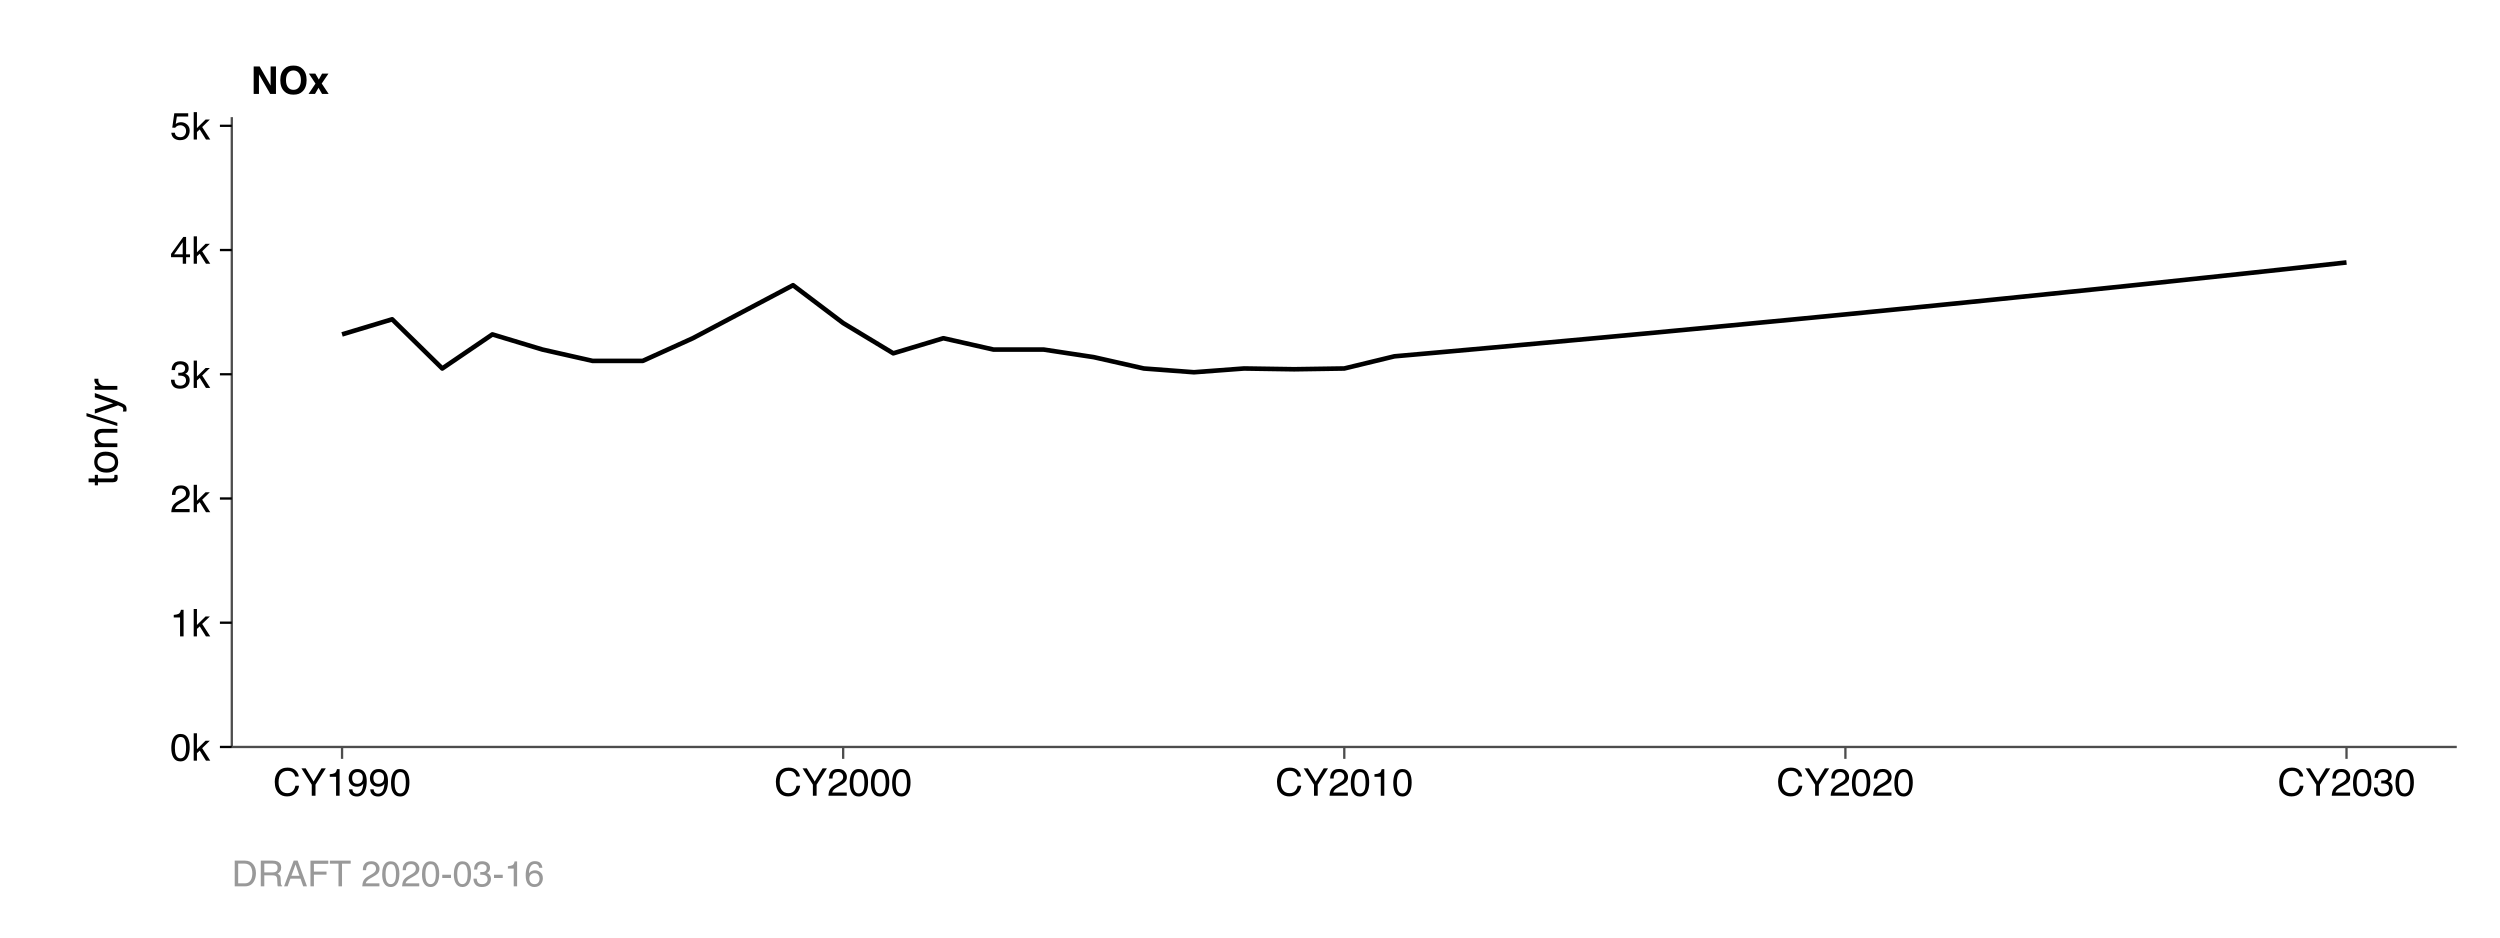
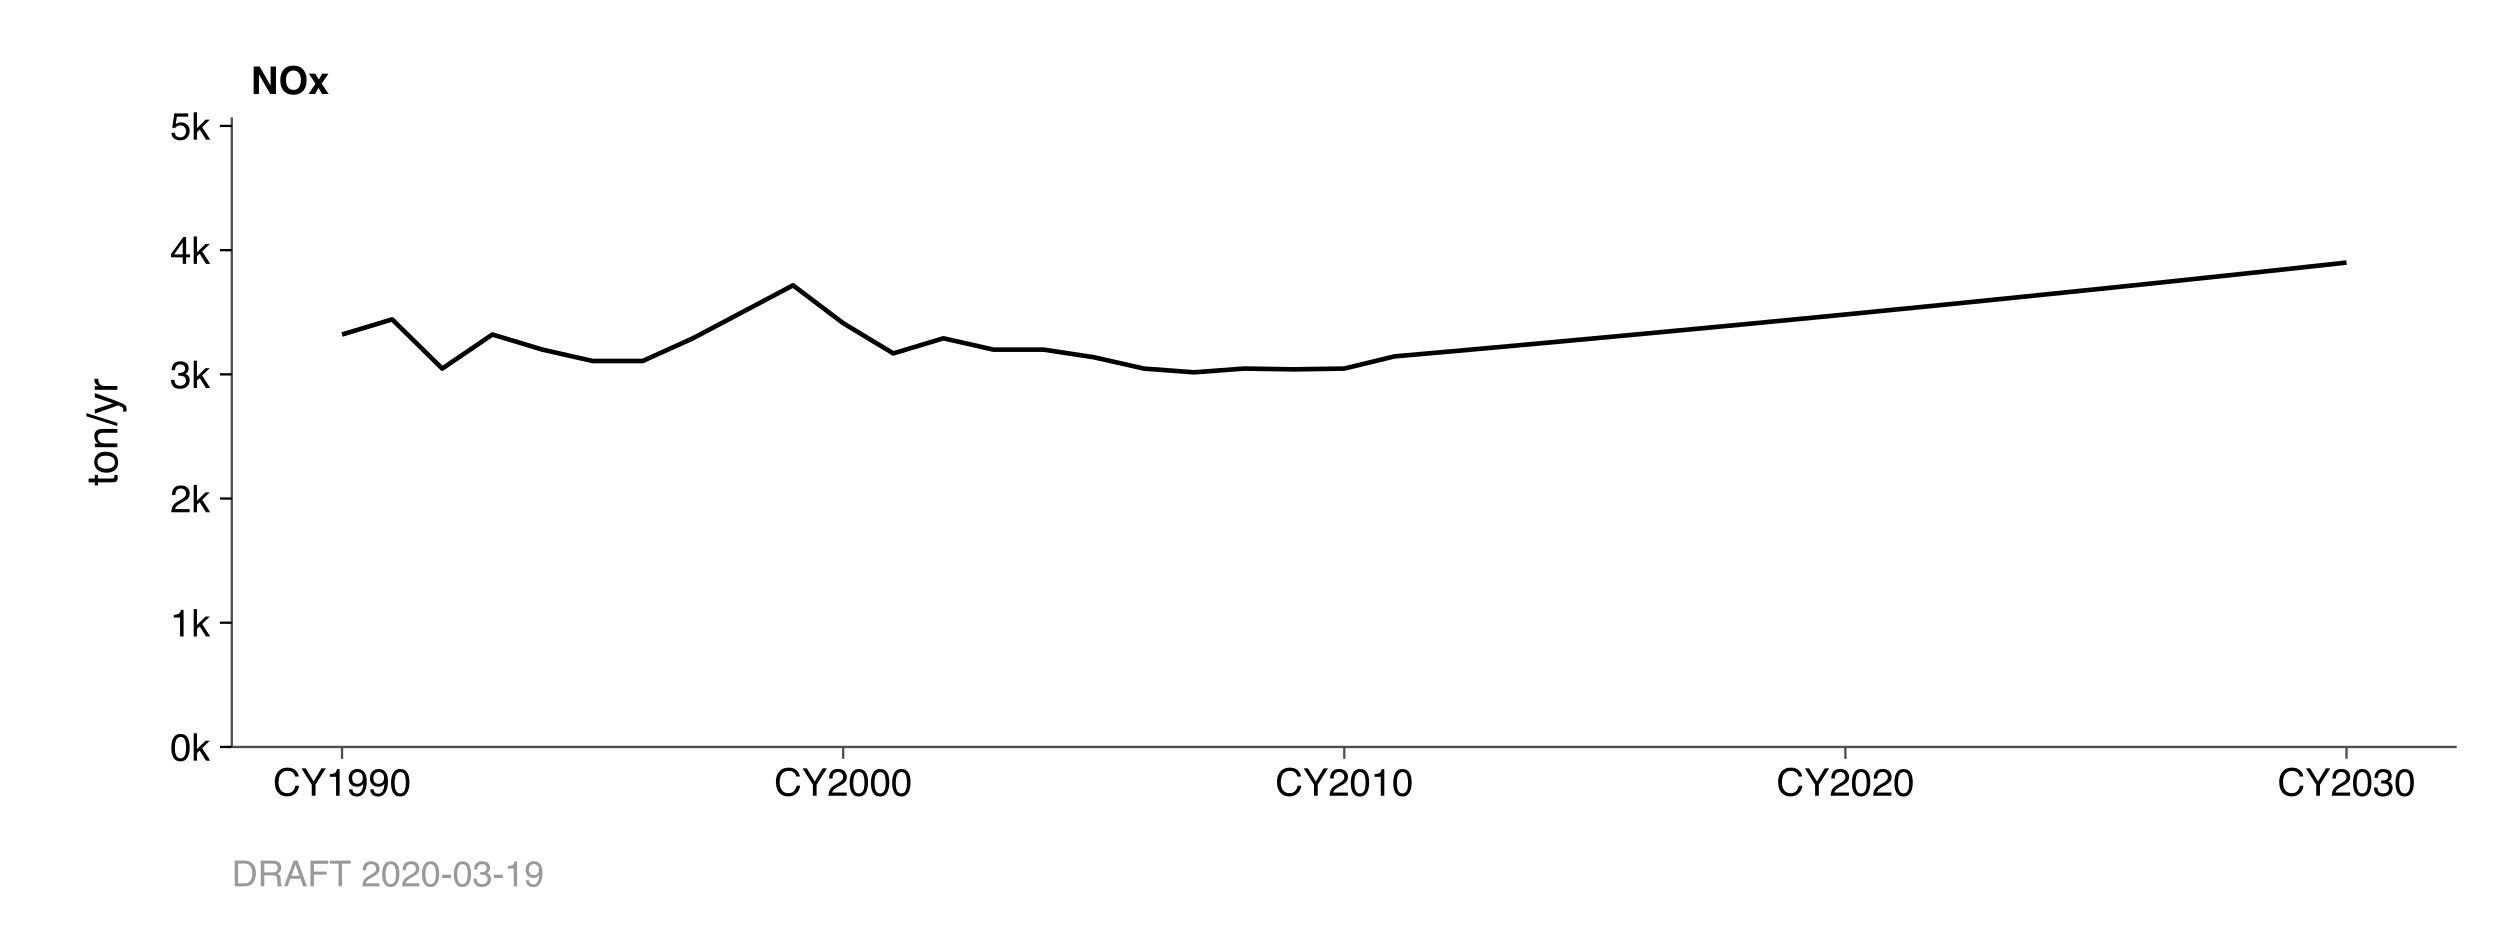
<svg xmlns="http://www.w3.org/2000/svg" xmlns:xlink="http://www.w3.org/1999/xlink" width="576pt" height="216pt" viewBox="0 0 576 216" version="1.1">
  <defs>
    <g>
      <symbol overflow="visible" id="glyph0-0">
        <path style="stroke:none;" d="M 0.656 0 L 0.656 -6.328 L 5.766 -6.328 L 5.766 0 Z M 4.969 -0.797 L 4.969 -5.547 L 1.453 -5.547 L 1.453 -0.797 Z M 4.969 -0.797 " />
      </symbol>
      <symbol overflow="visible" id="glyph0-1">
        <path style="stroke:none;" d="M 0.656 -6.328 L 2.031 -6.328 L 4.562 -1.906 L 4.562 -6.328 L 5.797 -6.328 L 5.797 0 L 4.469 0 L 1.875 -4.5 L 1.875 0 L 0.656 0 Z M 3.266 -6.344 Z M 3.266 -6.344 " />
      </symbol>
      <symbol overflow="visible" id="glyph0-2">
        <path style="stroke:none;" d="M 3.469 -0.938 C 3.988 -0.938 4.406 -1.129 4.719 -1.516 C 5.031 -1.91 5.188 -2.461 5.188 -3.172 C 5.188 -3.879 5.031 -4.426 4.719 -4.812 C 4.406 -5.207 3.988 -5.406 3.469 -5.406 C 2.945 -5.406 2.531 -5.211 2.219 -4.828 C 1.906 -4.441 1.75 -3.891 1.75 -3.172 C 1.75 -2.461 1.906 -1.91 2.219 -1.516 C 2.531 -1.129 2.945 -0.938 3.469 -0.938 Z M 6.5 -3.172 C 6.5 -2.035 6.18 -1.164 5.547 -0.562 C 5.066 -0.07 4.375 0.172 3.469 0.172 C 2.562 0.172 1.867 -0.07 1.391 -0.562 C 0.754 -1.164 0.438 -2.035 0.438 -3.172 C 0.438 -4.328 0.754 -5.195 1.391 -5.781 C 1.867 -6.281 2.562 -6.531 3.469 -6.531 C 4.375 -6.531 5.066 -6.281 5.547 -5.781 C 6.18 -5.195 6.5 -4.328 6.5 -3.172 Z M 3.469 -6.531 Z M 3.469 -6.531 " />
      </symbol>
      <symbol overflow="visible" id="glyph0-3">
        <path style="stroke:none;" d="M 0.109 0 L 1.703 -2.375 L 0.188 -4.672 L 1.672 -4.672 L 2.469 -3.312 L 3.219 -4.672 L 4.688 -4.672 L 3.141 -2.391 L 4.734 0 L 3.219 0 L 2.406 -1.406 L 1.594 0 Z M 0.109 0 " />
      </symbol>
      <symbol overflow="visible" id="glyph1-0">
        <path style="stroke:none;" d="M 0.281 0 L 0.281 -6.312 L 5.297 -6.312 L 5.297 0 Z M 4.5 -0.797 L 4.5 -5.516 L 1.078 -5.516 L 1.078 -0.797 Z M 4.5 -0.797 " />
      </symbol>
      <symbol overflow="visible" id="glyph1-1">
        <path style="stroke:none;" d="M 3.328 -6.484 C 4.129 -6.484 4.75 -6.27 5.188 -5.844 C 5.625 -5.426 5.867 -4.953 5.922 -4.422 L 5.094 -4.422 C 5 -4.828 4.812 -5.145 4.531 -5.375 C 4.25 -5.613 3.852 -5.734 3.344 -5.734 C 2.719 -5.734 2.211 -5.516 1.828 -5.078 C 1.453 -4.641 1.266 -3.973 1.266 -3.078 C 1.266 -2.336 1.438 -1.738 1.781 -1.281 C 2.125 -0.82 2.633 -0.594 3.312 -0.594 C 3.945 -0.594 4.43 -0.832 4.766 -1.312 C 4.93 -1.57 5.062 -1.906 5.156 -2.312 L 5.984 -2.312 C 5.91 -1.656 5.664 -1.102 5.25 -0.656 C 4.75 -0.113 4.07 0.156 3.219 0.156 C 2.488 0.156 1.875 -0.062 1.375 -0.5 C 0.719 -1.094 0.391 -2 0.391 -3.219 C 0.391 -4.156 0.633 -4.922 1.125 -5.516 C 1.656 -6.16 2.391 -6.484 3.328 -6.484 Z M 3.156 -6.484 Z M 3.156 -6.484 " />
      </symbol>
      <symbol overflow="visible" id="glyph1-2">
        <path style="stroke:none;" d="M 0.188 -6.312 L 1.172 -6.312 L 2.984 -3.281 L 4.797 -6.312 L 5.797 -6.312 L 3.422 -2.547 L 3.422 0 L 2.562 0 L 2.562 -2.547 Z M 3 -6.312 Z M 3 -6.312 " />
      </symbol>
      <symbol overflow="visible" id="glyph1-3">
        <path style="stroke:none;" d="M 0.844 -4.359 L 0.844 -4.953 C 1.395 -5.004 1.781 -5.094 2 -5.219 C 2.227 -5.344 2.395 -5.645 2.5 -6.125 L 3.109 -6.125 L 3.109 0 L 2.297 0 L 2.297 -4.359 Z M 0.844 -4.359 " />
      </symbol>
      <symbol overflow="visible" id="glyph1-4">
        <path style="stroke:none;" d="M 1.172 -1.484 C 1.191 -1.055 1.352 -0.758 1.656 -0.594 C 1.82 -0.508 2 -0.469 2.188 -0.469 C 2.562 -0.469 2.879 -0.617 3.141 -0.922 C 3.398 -1.234 3.582 -1.863 3.688 -2.812 C 3.52 -2.539 3.305 -2.348 3.047 -2.234 C 2.797 -2.129 2.523 -2.078 2.234 -2.078 C 1.641 -2.078 1.172 -2.258 0.828 -2.625 C 0.484 -2.988 0.312 -3.461 0.312 -4.047 C 0.312 -4.609 0.477 -5.098 0.812 -5.516 C 1.156 -5.941 1.66 -6.156 2.328 -6.156 C 3.223 -6.156 3.844 -5.754 4.188 -4.953 C 4.375 -4.504 4.469 -3.945 4.469 -3.281 C 4.469 -2.531 4.352 -1.863 4.125 -1.281 C 3.75 -0.312 3.113 0.172 2.219 0.172 C 1.625 0.172 1.172 0.016 0.859 -0.297 C 0.547 -0.609 0.391 -1.004 0.391 -1.484 Z M 2.344 -2.75 C 2.645 -2.75 2.922 -2.848 3.172 -3.047 C 3.43 -3.254 3.562 -3.609 3.562 -4.109 C 3.562 -4.566 3.445 -4.906 3.219 -5.125 C 2.988 -5.344 2.695 -5.453 2.344 -5.453 C 1.969 -5.453 1.664 -5.32 1.438 -5.062 C 1.219 -4.812 1.109 -4.477 1.109 -4.062 C 1.109 -3.656 1.207 -3.332 1.406 -3.094 C 1.602 -2.863 1.914 -2.75 2.344 -2.75 Z M 2.344 -2.75 " />
      </symbol>
      <symbol overflow="visible" id="glyph1-5">
        <path style="stroke:none;" d="M 2.375 -6.156 C 3.176 -6.156 3.754 -5.828 4.109 -5.172 C 4.379 -4.66 4.516 -3.961 4.516 -3.078 C 4.516 -2.242 4.391 -1.555 4.141 -1.016 C 3.785 -0.223 3.195 0.172 2.375 0.172 C 1.633 0.172 1.082 -0.148 0.719 -0.797 C 0.426 -1.328 0.281 -2.047 0.281 -2.953 C 0.281 -3.648 0.367 -4.25 0.547 -4.75 C 0.879 -5.688 1.488 -6.156 2.375 -6.156 Z M 2.375 -0.531 C 2.77 -0.531 3.086 -0.707 3.328 -1.062 C 3.566 -1.426 3.688 -2.086 3.688 -3.047 C 3.688 -3.754 3.598 -4.332 3.422 -4.781 C 3.254 -5.227 2.922 -5.453 2.422 -5.453 C 1.973 -5.453 1.641 -5.238 1.422 -4.812 C 1.211 -4.383 1.109 -3.754 1.109 -2.922 C 1.109 -2.297 1.176 -1.789 1.312 -1.406 C 1.52 -0.82 1.875 -0.531 2.375 -0.531 Z M 2.375 -0.531 " />
      </symbol>
      <symbol overflow="visible" id="glyph1-6">
        <path style="stroke:none;" d="M 0.281 0 C 0.301 -0.531 0.406 -0.988 0.594 -1.375 C 0.789 -1.77 1.164 -2.129 1.719 -2.453 L 2.547 -2.922 C 2.91 -3.141 3.164 -3.328 3.312 -3.484 C 3.551 -3.711 3.672 -3.984 3.672 -4.297 C 3.672 -4.648 3.562 -4.93 3.344 -5.141 C 3.133 -5.359 2.848 -5.469 2.484 -5.469 C 1.961 -5.469 1.598 -5.266 1.391 -4.859 C 1.285 -4.648 1.227 -4.352 1.219 -3.969 L 0.422 -3.969 C 0.43 -4.5 0.531 -4.938 0.719 -5.281 C 1.051 -5.875 1.645 -6.172 2.5 -6.172 C 3.195 -6.172 3.707 -5.977 4.031 -5.594 C 4.363 -5.219 4.531 -4.797 4.531 -4.328 C 4.531 -3.836 4.352 -3.414 4 -3.062 C 3.801 -2.863 3.441 -2.617 2.922 -2.328 L 2.344 -2 C 2.062 -1.844 1.836 -1.695 1.672 -1.562 C 1.391 -1.312 1.211 -1.035 1.141 -0.734 L 4.5 -0.734 L 4.5 0 Z M 0.281 0 " />
      </symbol>
      <symbol overflow="visible" id="glyph1-7">
        <path style="stroke:none;" d="M 2.281 0.172 C 1.551 0.172 1.02 -0.023 0.688 -0.422 C 0.363 -0.828 0.203 -1.316 0.203 -1.891 L 1.016 -1.891 C 1.047 -1.492 1.117 -1.203 1.234 -1.016 C 1.441 -0.691 1.805 -0.531 2.328 -0.531 C 2.734 -0.531 3.055 -0.641 3.297 -0.859 C 3.547 -1.078 3.672 -1.359 3.672 -1.703 C 3.672 -2.129 3.539 -2.426 3.281 -2.594 C 3.031 -2.758 2.672 -2.844 2.203 -2.844 C 2.148 -2.844 2.098 -2.844 2.047 -2.844 C 1.992 -2.844 1.941 -2.844 1.891 -2.844 L 1.891 -3.516 C 1.973 -3.516 2.039 -3.508 2.094 -3.5 C 2.145 -3.5 2.203 -3.5 2.266 -3.5 C 2.555 -3.5 2.797 -3.547 2.984 -3.641 C 3.305 -3.797 3.469 -4.082 3.469 -4.5 C 3.469 -4.801 3.359 -5.035 3.141 -5.203 C 2.922 -5.367 2.672 -5.453 2.391 -5.453 C 1.867 -5.453 1.508 -5.281 1.312 -4.938 C 1.207 -4.75 1.145 -4.477 1.125 -4.125 L 0.359 -4.125 C 0.359 -4.582 0.453 -4.973 0.641 -5.297 C 0.953 -5.867 1.504 -6.156 2.297 -6.156 C 2.93 -6.156 3.422 -6.016 3.766 -5.734 C 4.109 -5.461 4.281 -5.062 4.281 -4.531 C 4.281 -4.145 4.176 -3.836 3.969 -3.609 C 3.844 -3.461 3.68 -3.348 3.484 -3.266 C 3.805 -3.172 4.055 -3 4.234 -2.75 C 4.422 -2.5 4.516 -2.191 4.516 -1.828 C 4.516 -1.234 4.316 -0.75 3.922 -0.375 C 3.535 -0.008 2.988 0.172 2.281 0.172 Z M 2.281 0.172 " />
      </symbol>
      <symbol overflow="visible" id="glyph1-8">
        <path style="stroke:none;" d="M 0.547 -6.312 L 1.297 -6.312 L 1.297 -2.641 L 3.281 -4.594 L 4.266 -4.594 L 2.5 -2.875 L 4.359 0 L 3.375 0 L 1.938 -2.312 L 1.297 -1.734 L 1.297 0 L 0.547 0 Z M 0.547 -6.312 " />
      </symbol>
      <symbol overflow="visible" id="glyph1-9">
        <path style="stroke:none;" d="M 2.906 -2.172 L 2.906 -4.969 L 0.938 -2.172 Z M 2.922 0 L 2.922 -1.5 L 0.219 -1.5 L 0.219 -2.266 L 3.047 -6.172 L 3.688 -6.172 L 3.688 -2.172 L 4.594 -2.172 L 4.594 -1.5 L 3.688 -1.5 L 3.688 0 Z M 2.922 0 " />
      </symbol>
      <symbol overflow="visible" id="glyph1-10">
        <path style="stroke:none;" d="M 1.094 -1.562 C 1.133 -1.125 1.336 -0.82 1.703 -0.656 C 1.879 -0.57 2.094 -0.531 2.344 -0.531 C 2.801 -0.531 3.141 -0.676 3.359 -0.969 C 3.578 -1.258 3.688 -1.582 3.688 -1.938 C 3.688 -2.363 3.555 -2.691 3.297 -2.922 C 3.035 -3.16 2.719 -3.281 2.344 -3.281 C 2.082 -3.281 1.852 -3.227 1.656 -3.125 C 1.469 -3.02 1.305 -2.879 1.172 -2.703 L 0.5 -2.734 L 0.969 -6.047 L 4.172 -6.047 L 4.172 -5.297 L 1.562 -5.297 L 1.297 -3.594 C 1.43 -3.695 1.566 -3.773 1.703 -3.828 C 1.93 -3.93 2.195 -3.984 2.5 -3.984 C 3.062 -3.984 3.535 -3.801 3.922 -3.438 C 4.316 -3.07 4.516 -2.609 4.516 -2.047 C 4.516 -1.461 4.332 -0.945 3.969 -0.5 C 3.613 -0.062 3.047 0.156 2.266 0.156 C 1.754 0.156 1.305 0.016 0.922 -0.266 C 0.547 -0.547 0.332 -0.977 0.281 -1.562 Z M 1.094 -1.562 " />
      </symbol>
      <symbol overflow="visible" id="glyph2-0">
        <path style="stroke:none;" d="M 0 -0.312 L -7.109 -0.312 L -7.109 -5.953 L 0 -5.953 Z M -0.891 -5.062 L -6.219 -5.062 L -6.219 -1.203 L -0.891 -1.203 Z M -0.891 -5.062 " />
      </symbol>
      <symbol overflow="visible" id="glyph2-1">
        <path style="stroke:none;" d="M -6.625 -0.812 L -6.625 -1.688 L -5.188 -1.688 L -5.188 -2.516 L -4.469 -2.516 L -4.469 -1.688 L -1.094 -1.688 C -0.906 -1.688 -0.781 -1.75 -0.719 -1.875 C -0.688 -1.945 -0.672 -2.062 -0.672 -2.219 C -0.672 -2.258 -0.672 -2.301 -0.672 -2.344 C -0.672 -2.395 -0.676 -2.453 -0.688 -2.516 L 0 -2.516 C 0.031 -2.422 0.051 -2.316 0.062 -2.203 C 0.07 -2.098 0.078 -1.984 0.078 -1.859 C 0.078 -1.453 -0.023 -1.176 -0.234 -1.031 C -0.441 -0.883 -0.711 -0.812 -1.047 -0.812 L -4.469 -0.812 L -4.469 -0.109 L -5.188 -0.109 L -5.188 -0.812 Z M -6.625 -0.812 " />
      </symbol>
      <symbol overflow="visible" id="glyph2-2">
        <path style="stroke:none;" d="M -0.562 -2.688 C -0.562 -3.27 -0.781 -3.664 -1.219 -3.875 C -1.656 -4.094 -2.141 -4.203 -2.672 -4.203 C -3.16 -4.203 -3.555 -4.125 -3.859 -3.969 C -4.336 -3.727 -4.578 -3.305 -4.578 -2.703 C -4.578 -2.172 -4.375 -1.785 -3.969 -1.547 C -3.562 -1.305 -3.066 -1.188 -2.484 -1.188 C -1.93 -1.188 -1.473 -1.305 -1.109 -1.547 C -0.742 -1.785 -0.562 -2.164 -0.562 -2.688 Z M -5.328 -2.734 C -5.328 -3.398 -5.102 -3.961 -4.656 -4.422 C -4.219 -4.879 -3.566 -5.109 -2.703 -5.109 C -1.867 -5.109 -1.176 -4.906 -0.625 -4.5 C -0.082 -4.094 0.188 -3.461 0.188 -2.609 C 0.188 -1.898 -0.051 -1.332 -0.531 -0.906 C -1.008 -0.488 -1.66 -0.281 -2.484 -0.281 C -3.348 -0.281 -4.035 -0.5 -4.547 -0.938 C -5.066 -1.383 -5.328 -1.984 -5.328 -2.734 Z M -5.312 -2.703 Z M -5.312 -2.703 " />
      </symbol>
      <symbol overflow="visible" id="glyph2-3">
        <path style="stroke:none;" d="M -5.188 -0.641 L -5.188 -1.469 L -4.438 -1.469 C -4.75 -1.707 -4.969 -1.961 -5.094 -2.234 C -5.227 -2.516 -5.297 -2.82 -5.297 -3.156 C -5.297 -3.895 -5.039 -4.391 -4.531 -4.641 C -4.25 -4.785 -3.848 -4.859 -3.328 -4.859 L 0 -4.859 L 0 -3.969 L -3.266 -3.969 C -3.578 -3.969 -3.832 -3.922 -4.031 -3.828 C -4.352 -3.68 -4.516 -3.406 -4.516 -3 C -4.516 -2.789 -4.492 -2.617 -4.453 -2.484 C -4.379 -2.242 -4.238 -2.035 -4.031 -1.859 C -3.852 -1.711 -3.672 -1.617 -3.484 -1.578 C -3.305 -1.535 -3.051 -1.516 -2.719 -1.516 L 0 -1.516 L 0 -0.641 Z M -5.312 -2.688 Z M -5.312 -2.688 " />
      </symbol>
      <symbol overflow="visible" id="glyph2-4">
        <path style="stroke:none;" d="M -7.109 -2.25 L -7.109 -2.984 L 0 -0.734 L 0 0 Z M -7.109 -2.25 " />
      </symbol>
      <symbol overflow="visible" id="glyph2-5">
        <path style="stroke:none;" d="M -5.188 -3.875 L -5.188 -4.844 C -4.852 -4.719 -4.094 -4.441 -2.906 -4.016 C -2.02 -3.703 -1.297 -3.438 -0.734 -3.219 C 0.586 -2.719 1.395 -2.363 1.688 -2.156 C 1.977 -1.957 2.125 -1.602 2.125 -1.094 C 2.125 -0.977 2.117 -0.883 2.109 -0.812 C 2.098 -0.75 2.082 -0.672 2.062 -0.578 L 1.266 -0.578 C 1.305 -0.723 1.332 -0.828 1.344 -0.891 C 1.352 -0.961 1.359 -1.023 1.359 -1.078 C 1.359 -1.242 1.328 -1.363 1.266 -1.438 C 1.211 -1.508 1.148 -1.57 1.078 -1.625 C 1.055 -1.645 0.926 -1.703 0.688 -1.797 C 0.445 -1.898 0.27 -1.973 0.156 -2.016 L -5.188 -0.109 L -5.188 -1.094 L -0.969 -2.484 Z M -5.312 -2.469 Z M -5.312 -2.469 " />
      </symbol>
      <symbol overflow="visible" id="glyph2-6">
        <path style="stroke:none;" d="M -5.188 -0.656 L -5.188 -1.484 L -4.281 -1.484 C -4.457 -1.555 -4.672 -1.723 -4.922 -1.984 C -5.172 -2.254 -5.297 -2.562 -5.297 -2.906 C -5.297 -2.914 -5.289 -2.941 -5.281 -2.984 C -5.281 -3.023 -5.273 -3.094 -5.266 -3.188 L -4.359 -3.188 C -4.367 -3.133 -4.375 -3.082 -4.375 -3.031 C -4.375 -2.988 -4.375 -2.941 -4.375 -2.891 C -4.375 -2.453 -4.234 -2.113 -3.953 -1.875 C -3.672 -1.645 -3.348 -1.531 -2.984 -1.531 L 0 -1.531 L 0 -0.656 Z M -5.188 -0.656 " />
      </symbol>
      <symbol overflow="visible" id="glyph3-0">
        <path style="stroke:none;" d="M 0.266 0 L 0.266 -5.922 L 4.969 -5.922 L 4.969 0 Z M 4.219 -0.734 L 4.219 -5.172 L 1 -5.172 L 1 -0.734 Z M 4.219 -0.734 " />
      </symbol>
      <symbol overflow="visible" id="glyph3-1">
        <path style="stroke:none;" d="M 2.906 -0.688 C 3.176 -0.688 3.395 -0.711 3.562 -0.766 C 3.875 -0.867 4.129 -1.07 4.328 -1.375 C 4.492 -1.613 4.609 -1.922 4.672 -2.297 C 4.711 -2.516 4.734 -2.719 4.734 -2.906 C 4.734 -3.645 4.586 -4.219 4.297 -4.625 C 4.004 -5.031 3.535 -5.234 2.891 -5.234 L 1.469 -5.234 L 1.469 -0.688 Z M 0.672 -5.922 L 3.062 -5.922 C 3.875 -5.922 4.504 -5.629 4.953 -5.047 C 5.359 -4.523 5.562 -3.859 5.562 -3.047 C 5.562 -2.422 5.441 -1.852 5.203 -1.344 C 4.785 -0.445 4.066 0 3.047 0 L 0.672 0 Z M 0.672 -5.922 " />
      </symbol>
      <symbol overflow="visible" id="glyph3-2">
        <path style="stroke:none;" d="M 3.375 -3.203 C 3.75 -3.203 4.047 -3.273 4.266 -3.422 C 4.484 -3.578 4.594 -3.852 4.594 -4.25 C 4.594 -4.664 4.441 -4.953 4.141 -5.109 C 3.973 -5.191 3.754 -5.234 3.484 -5.234 L 1.531 -5.234 L 1.531 -3.203 Z M 0.719 -5.922 L 3.469 -5.922 C 3.914 -5.922 4.285 -5.852 4.578 -5.719 C 5.141 -5.469 5.422 -5.004 5.422 -4.328 C 5.422 -3.973 5.344 -3.68 5.188 -3.453 C 5.039 -3.223 4.836 -3.039 4.578 -2.906 C 4.805 -2.812 4.977 -2.688 5.094 -2.531 C 5.219 -2.383 5.285 -2.141 5.297 -1.797 L 5.328 -1 C 5.336 -0.77 5.352 -0.602 5.375 -0.5 C 5.426 -0.312 5.516 -0.191 5.641 -0.141 L 5.641 0 L 4.656 0 C 4.625 -0.051 4.598 -0.113 4.578 -0.188 C 4.566 -0.27 4.555 -0.43 4.547 -0.672 L 4.5 -1.656 C 4.477 -2.039 4.336 -2.297 4.078 -2.422 C 3.922 -2.492 3.68 -2.531 3.359 -2.531 L 1.531 -2.531 L 1.531 0 L 0.719 0 Z M 0.719 -5.922 " />
      </symbol>
      <symbol overflow="visible" id="glyph3-3">
        <path style="stroke:none;" d="M 3.672 -2.422 L 2.766 -5.047 L 1.812 -2.422 Z M 2.344 -5.922 L 3.25 -5.922 L 5.406 0 L 4.531 0 L 3.922 -1.766 L 1.578 -1.766 L 0.938 0 L 0.125 0 Z M 2.344 -5.922 " />
      </symbol>
      <symbol overflow="visible" id="glyph3-4">
        <path style="stroke:none;" d="M 0.703 -5.922 L 4.812 -5.922 L 4.812 -5.188 L 1.5 -5.188 L 1.5 -3.391 L 4.406 -3.391 L 4.406 -2.688 L 1.5 -2.688 L 1.5 0 L 0.703 0 Z M 0.703 -5.922 " />
      </symbol>
      <symbol overflow="visible" id="glyph3-5">
        <path style="stroke:none;" d="M 4.938 -5.922 L 4.938 -5.219 L 2.938 -5.219 L 2.938 0 L 2.125 0 L 2.125 -5.219 L 0.141 -5.219 L 0.141 -5.922 Z M 4.938 -5.922 " />
      </symbol>
      <symbol overflow="visible" id="glyph3-6">
        <path style="stroke:none;" d="" />
      </symbol>
      <symbol overflow="visible" id="glyph3-7">
        <path style="stroke:none;" d="M 0.266 0 C 0.285 -0.5 0.383 -0.93 0.562 -1.297 C 0.738 -1.66 1.086 -1.992 1.609 -2.297 L 2.391 -2.75 C 2.734 -2.945 2.973 -3.117 3.109 -3.266 C 3.328 -3.484 3.438 -3.738 3.438 -4.031 C 3.438 -4.363 3.336 -4.629 3.141 -4.828 C 2.941 -5.023 2.676 -5.125 2.344 -5.125 C 1.844 -5.125 1.5 -4.938 1.312 -4.562 C 1.207 -4.363 1.148 -4.082 1.141 -3.719 L 0.406 -3.719 C 0.406 -4.219 0.492 -4.629 0.672 -4.953 C 0.984 -5.504 1.539 -5.781 2.344 -5.781 C 3 -5.781 3.477 -5.602 3.781 -5.25 C 4.094 -4.895 4.25 -4.5 4.25 -4.062 C 4.25 -3.602 4.086 -3.207 3.766 -2.875 C 3.566 -2.688 3.227 -2.457 2.75 -2.188 L 2.203 -1.875 C 1.93 -1.727 1.723 -1.594 1.578 -1.469 C 1.305 -1.227 1.133 -0.969 1.062 -0.688 L 4.219 -0.688 L 4.219 0 Z M 0.266 0 " />
      </symbol>
      <symbol overflow="visible" id="glyph3-8">
        <path style="stroke:none;" d="M 2.234 -5.766 C 2.984 -5.766 3.52 -5.457 3.844 -4.844 C 4.102 -4.375 4.234 -3.723 4.234 -2.891 C 4.234 -2.109 4.117 -1.461 3.891 -0.953 C 3.547 -0.211 2.992 0.156 2.234 0.156 C 1.535 0.156 1.02 -0.145 0.688 -0.75 C 0.406 -1.25 0.266 -1.922 0.266 -2.766 C 0.266 -3.422 0.348 -3.984 0.516 -4.453 C 0.828 -5.328 1.398 -5.766 2.234 -5.766 Z M 2.219 -0.5 C 2.594 -0.5 2.891 -0.664 3.109 -1 C 3.336 -1.332 3.453 -1.953 3.453 -2.859 C 3.453 -3.516 3.367 -4.051 3.203 -4.469 C 3.047 -4.895 2.738 -5.109 2.281 -5.109 C 1.852 -5.109 1.539 -4.906 1.344 -4.5 C 1.145 -4.102 1.047 -3.516 1.047 -2.734 C 1.047 -2.148 1.109 -1.68 1.234 -1.328 C 1.422 -0.773 1.75 -0.5 2.219 -0.5 Z M 2.219 -0.5 " />
      </symbol>
      <symbol overflow="visible" id="glyph3-9">
        <path style="stroke:none;" d="M 0.344 -2.672 L 2.359 -2.672 L 2.359 -1.922 L 0.344 -1.922 Z M 0.344 -2.672 " />
      </symbol>
      <symbol overflow="visible" id="glyph3-10">
        <path style="stroke:none;" d="M 2.141 0.156 C 1.461 0.156 0.969 -0.031 0.656 -0.406 C 0.352 -0.781 0.203 -1.234 0.203 -1.766 L 0.953 -1.766 C 0.984 -1.398 1.055 -1.129 1.172 -0.953 C 1.359 -0.648 1.695 -0.5 2.188 -0.5 C 2.562 -0.5 2.863 -0.598 3.094 -0.797 C 3.332 -1.004 3.453 -1.27 3.453 -1.594 C 3.453 -2 3.328 -2.281 3.078 -2.438 C 2.836 -2.594 2.504 -2.672 2.078 -2.672 C 2.023 -2.672 1.973 -2.672 1.922 -2.672 C 1.867 -2.672 1.816 -2.664 1.766 -2.656 L 1.766 -3.297 C 1.848 -3.297 1.91 -3.289 1.953 -3.281 C 2.004 -3.281 2.062 -3.281 2.125 -3.281 C 2.395 -3.281 2.617 -3.32 2.797 -3.406 C 3.098 -3.562 3.25 -3.832 3.25 -4.219 C 3.25 -4.508 3.145 -4.727 2.938 -4.875 C 2.738 -5.031 2.504 -5.109 2.234 -5.109 C 1.754 -5.109 1.422 -4.945 1.234 -4.625 C 1.129 -4.445 1.07 -4.195 1.062 -3.875 L 0.344 -3.875 C 0.344 -4.301 0.426 -4.664 0.594 -4.969 C 0.895 -5.508 1.414 -5.781 2.156 -5.781 C 2.75 -5.781 3.207 -5.645 3.531 -5.375 C 3.852 -5.113 4.016 -4.738 4.016 -4.25 C 4.016 -3.895 3.914 -3.609 3.719 -3.391 C 3.602 -3.242 3.453 -3.133 3.266 -3.062 C 3.566 -2.977 3.801 -2.816 3.969 -2.578 C 4.145 -2.336 4.234 -2.047 4.234 -1.703 C 4.234 -1.148 4.051 -0.703 3.688 -0.359 C 3.32 -0.016 2.805 0.156 2.141 0.156 Z M 2.141 0.156 " />
      </symbol>
      <symbol overflow="visible" id="glyph3-11">
        <path style="stroke:none;" d="M 0.797 -4.078 L 0.797 -4.641 C 1.316 -4.691 1.68 -4.773 1.891 -4.891 C 2.098 -5.016 2.25 -5.301 2.344 -5.75 L 2.922 -5.75 L 2.922 0 L 2.141 0 L 2.141 -4.078 Z M 0.797 -4.078 " />
      </symbol>
      <symbol overflow="visible" id="glyph3-12">
-         <path style="stroke:none;" d="M 2.406 -5.797 C 3.051 -5.797 3.5 -5.629 3.75 -5.297 C 4.008 -4.961 4.141 -4.617 4.141 -4.266 L 3.422 -4.266 C 3.379 -4.484 3.312 -4.66 3.219 -4.797 C 3.039 -5.035 2.773 -5.156 2.422 -5.156 C 2.016 -5.156 1.691 -4.969 1.453 -4.594 C 1.211 -4.219 1.082 -3.68 1.062 -2.984 C 1.227 -3.234 1.438 -3.414 1.688 -3.531 C 1.914 -3.633 2.176 -3.688 2.469 -3.688 C 2.945 -3.688 3.363 -3.531 3.719 -3.219 C 4.082 -2.914 4.266 -2.457 4.266 -1.844 C 4.266 -1.32 4.094 -0.859 3.75 -0.453 C 3.414 -0.047 2.93 0.156 2.297 0.156 C 1.754 0.156 1.285 -0.047 0.891 -0.453 C 0.504 -0.867 0.312 -1.562 0.312 -2.531 C 0.312 -3.25 0.398 -3.859 0.578 -4.359 C 0.91 -5.316 1.52 -5.797 2.406 -5.797 Z M 2.359 -0.5 C 2.742 -0.5 3.031 -0.625 3.219 -0.875 C 3.406 -1.133 3.5 -1.438 3.5 -1.781 C 3.5 -2.082 3.414 -2.363 3.25 -2.625 C 3.082 -2.895 2.773 -3.031 2.328 -3.031 C 2.016 -3.031 1.738 -2.926 1.5 -2.719 C 1.27 -2.508 1.156 -2.195 1.156 -1.781 C 1.156 -1.414 1.258 -1.109 1.469 -0.859 C 1.688 -0.617 1.984 -0.5 2.359 -0.5 Z M 2.359 -0.5 " />
+         <path style="stroke:none;" d="M 1.094 -1.391 C 1.113 -0.992 1.27 -0.719 1.562 -0.562 C 1.707 -0.477 1.875 -0.438 2.062 -0.438 C 2.406 -0.438 2.695 -0.582 2.938 -0.875 C 3.188 -1.164 3.363 -1.754 3.469 -2.641 C 3.301 -2.379 3.098 -2.195 2.859 -2.094 C 2.629 -1.988 2.375 -1.938 2.094 -1.938 C 1.539 -1.938 1.102 -2.109 0.781 -2.453 C 0.457 -2.805 0.297 -3.254 0.297 -3.797 C 0.297 -4.316 0.453 -4.773 0.766 -5.172 C 1.086 -5.578 1.562 -5.781 2.188 -5.781 C 3.031 -5.781 3.609 -5.398 3.922 -4.641 C 4.098 -4.223 4.188 -3.703 4.188 -3.078 C 4.188 -2.367 4.082 -1.742 3.875 -1.203 C 3.52 -0.297 2.926 0.156 2.094 0.156 C 1.52 0.156 1.086 0.008 0.797 -0.281 C 0.504 -0.57 0.359 -0.941 0.359 -1.391 Z M 2.203 -2.578 C 2.484 -2.578 2.742 -2.672 2.984 -2.859 C 3.223 -3.047 3.344 -3.379 3.344 -3.859 C 3.344 -4.273 3.234 -4.586 3.016 -4.797 C 2.805 -5.004 2.535 -5.109 2.203 -5.109 C 1.848 -5.109 1.566 -4.988 1.359 -4.75 C 1.148 -4.52 1.047 -4.207 1.047 -3.812 C 1.047 -3.438 1.133 -3.133 1.312 -2.906 C 1.5 -2.688 1.797 -2.578 2.203 -2.578 Z M 2.203 -2.578 " />
      </symbol>
    </g>
    <clipPath id="clip1">
-       <path d="M 53.406 26.98 L 566.035 26.98 L 566.035 172.098 L 53.406 172.098 Z M 53.406 26.98 " />
+       <path d="M 53.406 27.012 L 566.035 27.012 L 566.035 172.098 L 53.406 172.098 Z M 53.406 27.012 " />
    </clipPath>
  </defs>
  <g id="surface39">
    <rect x="0" y="0" width="576" height="216" style="fill:rgb(100%,100%,100%);fill-opacity:1;stroke:none;" />
    <rect x="0" y="0" width="576" height="216" style="fill:rgb(100%,100%,100%);fill-opacity:1;stroke:none;" />
    <path style="fill:none;stroke-width:1.067;stroke-linecap:round;stroke-linejoin:round;stroke:rgb(100%,100%,100%);stroke-opacity:1;stroke-miterlimit:10;" d="M 0 216 L 576 216 L 576 0 L 0 0 Z M 0 216 " />
    <g clip-path="url(#clip1)" clip-rule="nonzero">
-       <path style=" stroke:none;fill-rule:nonzero;fill:rgb(100%,100%,100%);fill-opacity:1;" d="M 53.406 172.098 L 566.035 172.098 L 566.035 26.98 L 53.406 26.98 Z M 53.406 172.098 " />
-     </g>
-     <path style="fill:none;stroke-width:1.067;stroke-linecap:butt;stroke-linejoin:round;stroke:rgb(0%,0%,0%);stroke-opacity:1;stroke-miterlimit:10;" d="M 78.809 77.047 L 90.352 73.566 L 101.898 84.898 L 113.445 77.047 L 124.992 80.539 L 136.535 83.152 L 148.082 83.152 L 159.629 77.926 L 171.172 71.82 L 182.719 65.715 L 194.266 74.434 L 205.812 81.406 L 217.355 77.926 L 228.902 80.539 L 240.449 80.539 L 251.992 82.285 L 263.539 84.898 L 275.086 85.766 L 286.629 84.898 L 298.176 85.078 L 309.723 84.898 L 321.27 82.098 L 332.812 81.074 L 344.359 80.039 L 355.906 78.98 L 367.449 77.926 L 378.996 76.852 L 390.543 75.762 L 402.09 74.664 L 413.633 73.559 L 425.18 72.438 L 436.727 71.297 L 448.27 70.148 L 459.816 68.988 L 471.363 67.809 L 482.906 66.625 L 494.453 65.422 L 517.547 62.977 L 529.09 61.734 L 540.637 60.469 " />
-     <g style="fill:rgb(0%,0%,0%);fill-opacity:1;">
-       <use xlink:href="#glyph0-1" x="57.789" y="21.637" />
-       <use xlink:href="#glyph0-2" x="64.142" y="21.637" />
-       <use xlink:href="#glyph0-3" x="70.984" y="21.637" />
+       <path style=" stroke:none;fill-rule:nonzero;fill:rgb(100%,100%,100%);fill-opacity:1;" d="M 53.406 172.098 L 566.035 172.098 L 566.035 27.012 L 53.406 27.012 Z M 53.406 172.098 " />
+     </g>
+     <path style="fill:none;stroke-width:1.067;stroke-linecap:butt;stroke-linejoin:round;stroke:rgb(0%,0%,0%);stroke-opacity:1;stroke-miterlimit:10;" d="M 78.809 77.07 L 90.352 73.59 L 101.898 84.918 L 113.445 77.07 L 124.992 80.559 L 136.535 83.172 L 148.082 83.172 L 159.629 77.945 L 171.172 71.844 L 182.719 65.738 L 194.266 74.457 L 205.812 81.426 L 217.355 77.945 L 228.902 80.559 L 240.449 80.559 L 251.992 82.305 L 263.539 84.918 L 275.086 85.785 L 286.629 84.918 L 298.176 85.098 L 309.723 84.918 L 321.27 82.117 L 332.812 81.094 L 344.359 80.059 L 355.906 79.004 L 367.449 77.945 L 378.996 76.871 L 390.543 75.785 L 402.09 74.688 L 413.633 73.578 L 425.18 72.461 L 436.727 71.32 L 448.27 70.172 L 459.816 69.012 L 471.363 67.828 L 482.906 66.648 L 494.453 65.445 L 517.547 63 L 529.09 61.758 L 540.637 60.492 " />
+     <g style="fill:rgb(0%,0%,0%);fill-opacity:1;">
+       <use xlink:href="#glyph0-1" x="57.789" y="21.652" />
+       <use xlink:href="#glyph0-2" x="64.142" y="21.652" />
+       <use xlink:href="#glyph0-3" x="70.984" y="21.652" />
    </g>
    <path style="fill:none;stroke-width:0.533;stroke-linecap:butt;stroke-linejoin:round;stroke:rgb(30.196%,30.196%,30.196%);stroke-opacity:1;stroke-miterlimit:10;" d="M 53.406 172.098 L 566.039 172.098 " />
    <path style="fill:none;stroke-width:0.533;stroke-linecap:butt;stroke-linejoin:round;stroke:rgb(30.196%,30.196%,30.196%);stroke-opacity:1;stroke-miterlimit:10;" d="M 78.809 174.836 L 78.809 172.098 " />
    <path style="fill:none;stroke-width:0.533;stroke-linecap:butt;stroke-linejoin:round;stroke:rgb(30.196%,30.196%,30.196%);stroke-opacity:1;stroke-miterlimit:10;" d="M 194.266 174.836 L 194.266 172.098 " />
    <path style="fill:none;stroke-width:0.533;stroke-linecap:butt;stroke-linejoin:round;stroke:rgb(30.196%,30.196%,30.196%);stroke-opacity:1;stroke-miterlimit:10;" d="M 309.723 174.836 L 309.723 172.098 " />
    <path style="fill:none;stroke-width:0.533;stroke-linecap:butt;stroke-linejoin:round;stroke:rgb(30.196%,30.196%,30.196%);stroke-opacity:1;stroke-miterlimit:10;" d="M 425.18 174.836 L 425.18 172.098 " />
    <path style="fill:none;stroke-width:0.533;stroke-linecap:butt;stroke-linejoin:round;stroke:rgb(30.196%,30.196%,30.196%);stroke-opacity:1;stroke-miterlimit:10;" d="M 540.637 174.836 L 540.637 172.098 " />
    <g style="fill:rgb(0%,0%,0%);fill-opacity:1;">
      <use xlink:href="#glyph1-1" x="62.914" y="183.34" />
      <use xlink:href="#glyph1-2" x="69.267" y="183.34" />
      <use xlink:href="#glyph1-3" x="75.134" y="183.34" />
      <use xlink:href="#glyph1-4" x="80.027" y="183.34" />
      <use xlink:href="#glyph1-4" x="84.919" y="183.34" />
      <use xlink:href="#glyph1-5" x="89.812" y="183.34" />
    </g>
    <g style="fill:rgb(0%,0%,0%);fill-opacity:1;">
      <use xlink:href="#glyph1-1" x="178.371" y="183.34" />
      <use xlink:href="#glyph1-2" x="184.724" y="183.34" />
      <use xlink:href="#glyph1-6" x="190.591" y="183.34" />
      <use xlink:href="#glyph1-5" x="195.484" y="183.34" />
      <use xlink:href="#glyph1-5" x="200.376" y="183.34" />
      <use xlink:href="#glyph1-5" x="205.269" y="183.34" />
    </g>
    <g style="fill:rgb(0%,0%,0%);fill-opacity:1;">
      <use xlink:href="#glyph1-1" x="293.828" y="183.34" />
      <use xlink:href="#glyph1-2" x="300.181" y="183.34" />
      <use xlink:href="#glyph1-6" x="306.048" y="183.34" />
      <use xlink:href="#glyph1-5" x="310.941" y="183.34" />
      <use xlink:href="#glyph1-3" x="315.833" y="183.34" />
      <use xlink:href="#glyph1-5" x="320.726" y="183.34" />
    </g>
    <g style="fill:rgb(0%,0%,0%);fill-opacity:1;">
      <use xlink:href="#glyph1-1" x="409.285" y="183.34" />
      <use xlink:href="#glyph1-2" x="415.638" y="183.34" />
      <use xlink:href="#glyph1-6" x="421.505" y="183.34" />
      <use xlink:href="#glyph1-5" x="426.398" y="183.34" />
      <use xlink:href="#glyph1-6" x="431.29" y="183.34" />
      <use xlink:href="#glyph1-5" x="436.183" y="183.34" />
    </g>
    <g style="fill:rgb(0%,0%,0%);fill-opacity:1;">
      <use xlink:href="#glyph1-1" x="524.742" y="183.34" />
      <use xlink:href="#glyph1-2" x="531.095" y="183.34" />
      <use xlink:href="#glyph1-6" x="536.962" y="183.34" />
      <use xlink:href="#glyph1-5" x="541.855" y="183.34" />
      <use xlink:href="#glyph1-7" x="546.747" y="183.34" />
      <use xlink:href="#glyph1-5" x="551.64" y="183.34" />
    </g>
-     <path style="fill:none;stroke-width:0.533;stroke-linecap:butt;stroke-linejoin:round;stroke:rgb(30.196%,30.196%,30.196%);stroke-opacity:1;stroke-miterlimit:10;" d="M 53.406 172.098 L 53.406 26.98 " />
+     <path style="fill:none;stroke-width:0.533;stroke-linecap:butt;stroke-linejoin:round;stroke:rgb(30.196%,30.196%,30.196%);stroke-opacity:1;stroke-miterlimit:10;" d="M 53.406 172.098 L 53.406 27.012 " />
    <g style="fill:rgb(0%,0%,0%);fill-opacity:1;">
      <use xlink:href="#glyph1-5" x="39.188" y="175.254" />
      <use xlink:href="#glyph1-8" x="44.08" y="175.254" />
    </g>
    <g style="fill:rgb(0%,0%,0%);fill-opacity:1;">
-       <use xlink:href="#glyph1-3" x="39.188" y="146.629" />
-       <use xlink:href="#glyph1-8" x="44.08" y="146.629" />
-     </g>
-     <g style="fill:rgb(0%,0%,0%);fill-opacity:1;">
-       <use xlink:href="#glyph1-6" x="39.188" y="118.008" />
-       <use xlink:href="#glyph1-8" x="44.08" y="118.008" />
-     </g>
-     <g style="fill:rgb(0%,0%,0%);fill-opacity:1;">
-       <use xlink:href="#glyph1-7" x="39.188" y="89.387" />
-       <use xlink:href="#glyph1-8" x="44.08" y="89.387" />
-     </g>
-     <g style="fill:rgb(0%,0%,0%);fill-opacity:1;">
-       <use xlink:href="#glyph1-9" x="39.188" y="60.766" />
-       <use xlink:href="#glyph1-8" x="44.08" y="60.766" />
-     </g>
-     <g style="fill:rgb(0%,0%,0%);fill-opacity:1;">
-       <use xlink:href="#glyph1-10" x="39.188" y="32.141" />
-       <use xlink:href="#glyph1-8" x="44.08" y="32.141" />
+       <use xlink:href="#glyph1-3" x="39.188" y="146.637" />
+       <use xlink:href="#glyph1-8" x="44.08" y="146.637" />
+     </g>
+     <g style="fill:rgb(0%,0%,0%);fill-opacity:1;">
+       <use xlink:href="#glyph1-6" x="39.188" y="118.02" />
+       <use xlink:href="#glyph1-8" x="44.08" y="118.02" />
+     </g>
+     <g style="fill:rgb(0%,0%,0%);fill-opacity:1;">
+       <use xlink:href="#glyph1-7" x="39.188" y="89.406" />
+       <use xlink:href="#glyph1-8" x="44.08" y="89.406" />
+     </g>
+     <g style="fill:rgb(0%,0%,0%);fill-opacity:1;">
+       <use xlink:href="#glyph1-9" x="39.188" y="60.789" />
+       <use xlink:href="#glyph1-8" x="44.08" y="60.789" />
+     </g>
+     <g style="fill:rgb(0%,0%,0%);fill-opacity:1;">
+       <use xlink:href="#glyph1-10" x="39.188" y="32.172" />
+       <use xlink:href="#glyph1-8" x="44.08" y="32.172" />
    </g>
    <path style="fill:none;stroke-width:0.533;stroke-linecap:butt;stroke-linejoin:round;stroke:rgb(0%,0%,0%);stroke-opacity:1;stroke-miterlimit:10;" d="M 50.668 172.098 L 53.406 172.098 " />
-     <path style="fill:none;stroke-width:0.533;stroke-linecap:butt;stroke-linejoin:round;stroke:rgb(0%,0%,0%);stroke-opacity:1;stroke-miterlimit:10;" d="M 50.668 143.473 L 53.406 143.473 " />
-     <path style="fill:none;stroke-width:0.533;stroke-linecap:butt;stroke-linejoin:round;stroke:rgb(0%,0%,0%);stroke-opacity:1;stroke-miterlimit:10;" d="M 50.668 114.852 L 53.406 114.852 " />
-     <path style="fill:none;stroke-width:0.533;stroke-linecap:butt;stroke-linejoin:round;stroke:rgb(0%,0%,0%);stroke-opacity:1;stroke-miterlimit:10;" d="M 50.668 86.23 L 53.406 86.23 " />
-     <path style="fill:none;stroke-width:0.533;stroke-linecap:butt;stroke-linejoin:round;stroke:rgb(0%,0%,0%);stroke-opacity:1;stroke-miterlimit:10;" d="M 50.668 57.609 L 53.406 57.609 " />
-     <path style="fill:none;stroke-width:0.533;stroke-linecap:butt;stroke-linejoin:round;stroke:rgb(0%,0%,0%);stroke-opacity:1;stroke-miterlimit:10;" d="M 50.668 28.984 L 53.406 28.984 " />
-     <g style="fill:rgb(0%,0%,0%);fill-opacity:1;">
-       <use xlink:href="#glyph2-1" x="27.035" y="111.926" />
-       <use xlink:href="#glyph2-2" x="27.035" y="109.174" />
-       <use xlink:href="#glyph2-3" x="27.035" y="103.664" />
-       <use xlink:href="#glyph2-4" x="27.035" y="98.155" />
-       <use xlink:href="#glyph2-5" x="27.035" y="95.402" />
-       <use xlink:href="#glyph2-6" x="27.035" y="90.449" />
+     <path style="fill:none;stroke-width:0.533;stroke-linecap:butt;stroke-linejoin:round;stroke:rgb(0%,0%,0%);stroke-opacity:1;stroke-miterlimit:10;" d="M 50.668 143.48 L 53.406 143.48 " />
+     <path style="fill:none;stroke-width:0.533;stroke-linecap:butt;stroke-linejoin:round;stroke:rgb(0%,0%,0%);stroke-opacity:1;stroke-miterlimit:10;" d="M 50.668 114.863 L 53.406 114.863 " />
+     <path style="fill:none;stroke-width:0.533;stroke-linecap:butt;stroke-linejoin:round;stroke:rgb(0%,0%,0%);stroke-opacity:1;stroke-miterlimit:10;" d="M 50.668 86.25 L 53.406 86.25 " />
+     <path style="fill:none;stroke-width:0.533;stroke-linecap:butt;stroke-linejoin:round;stroke:rgb(0%,0%,0%);stroke-opacity:1;stroke-miterlimit:10;" d="M 50.668 57.633 L 53.406 57.633 " />
+     <path style="fill:none;stroke-width:0.533;stroke-linecap:butt;stroke-linejoin:round;stroke:rgb(0%,0%,0%);stroke-opacity:1;stroke-miterlimit:10;" d="M 50.668 29.016 L 53.406 29.016 " />
+     <g style="fill:rgb(0%,0%,0%);fill-opacity:1;">
+       <use xlink:href="#glyph2-1" x="27.035" y="111.941" />
+       <use xlink:href="#glyph2-2" x="27.035" y="109.189" />
+       <use xlink:href="#glyph2-3" x="27.035" y="103.68" />
+       <use xlink:href="#glyph2-4" x="27.035" y="98.17" />
+       <use xlink:href="#glyph2-5" x="27.035" y="95.418" />
+       <use xlink:href="#glyph2-6" x="27.035" y="90.465" />
    </g>
    <g style="fill:rgb(60%,60%,60%);fill-opacity:1;">
      <use xlink:href="#glyph3-1" x="53.406" y="204.211" />
      <use xlink:href="#glyph3-2" x="59.364" y="204.211" />
      <use xlink:href="#glyph3-3" x="65.322" y="204.211" />
      <use xlink:href="#glyph3-4" x="70.825" y="204.211" />
      <use xlink:href="#glyph3-5" x="75.864" y="204.211" />
      <use xlink:href="#glyph3-6" x="80.904" y="204.211" />
      <use xlink:href="#glyph3-7" x="83.196" y="204.211" />
      <use xlink:href="#glyph3-8" x="87.784" y="204.211" />
      <use xlink:href="#glyph3-7" x="92.372" y="204.211" />
      <use xlink:href="#glyph3-8" x="96.96" y="204.211" />
      <use xlink:href="#glyph3-9" x="101.549" y="204.211" />
      <use xlink:href="#glyph3-8" x="104.296" y="204.211" />
      <use xlink:href="#glyph3-10" x="108.884" y="204.211" />
      <use xlink:href="#glyph3-9" x="113.473" y="204.211" />
      <use xlink:href="#glyph3-11" x="116.22" y="204.211" />
      <use xlink:href="#glyph3-12" x="120.808" y="204.211" />
    </g>
  </g>
</svg>
